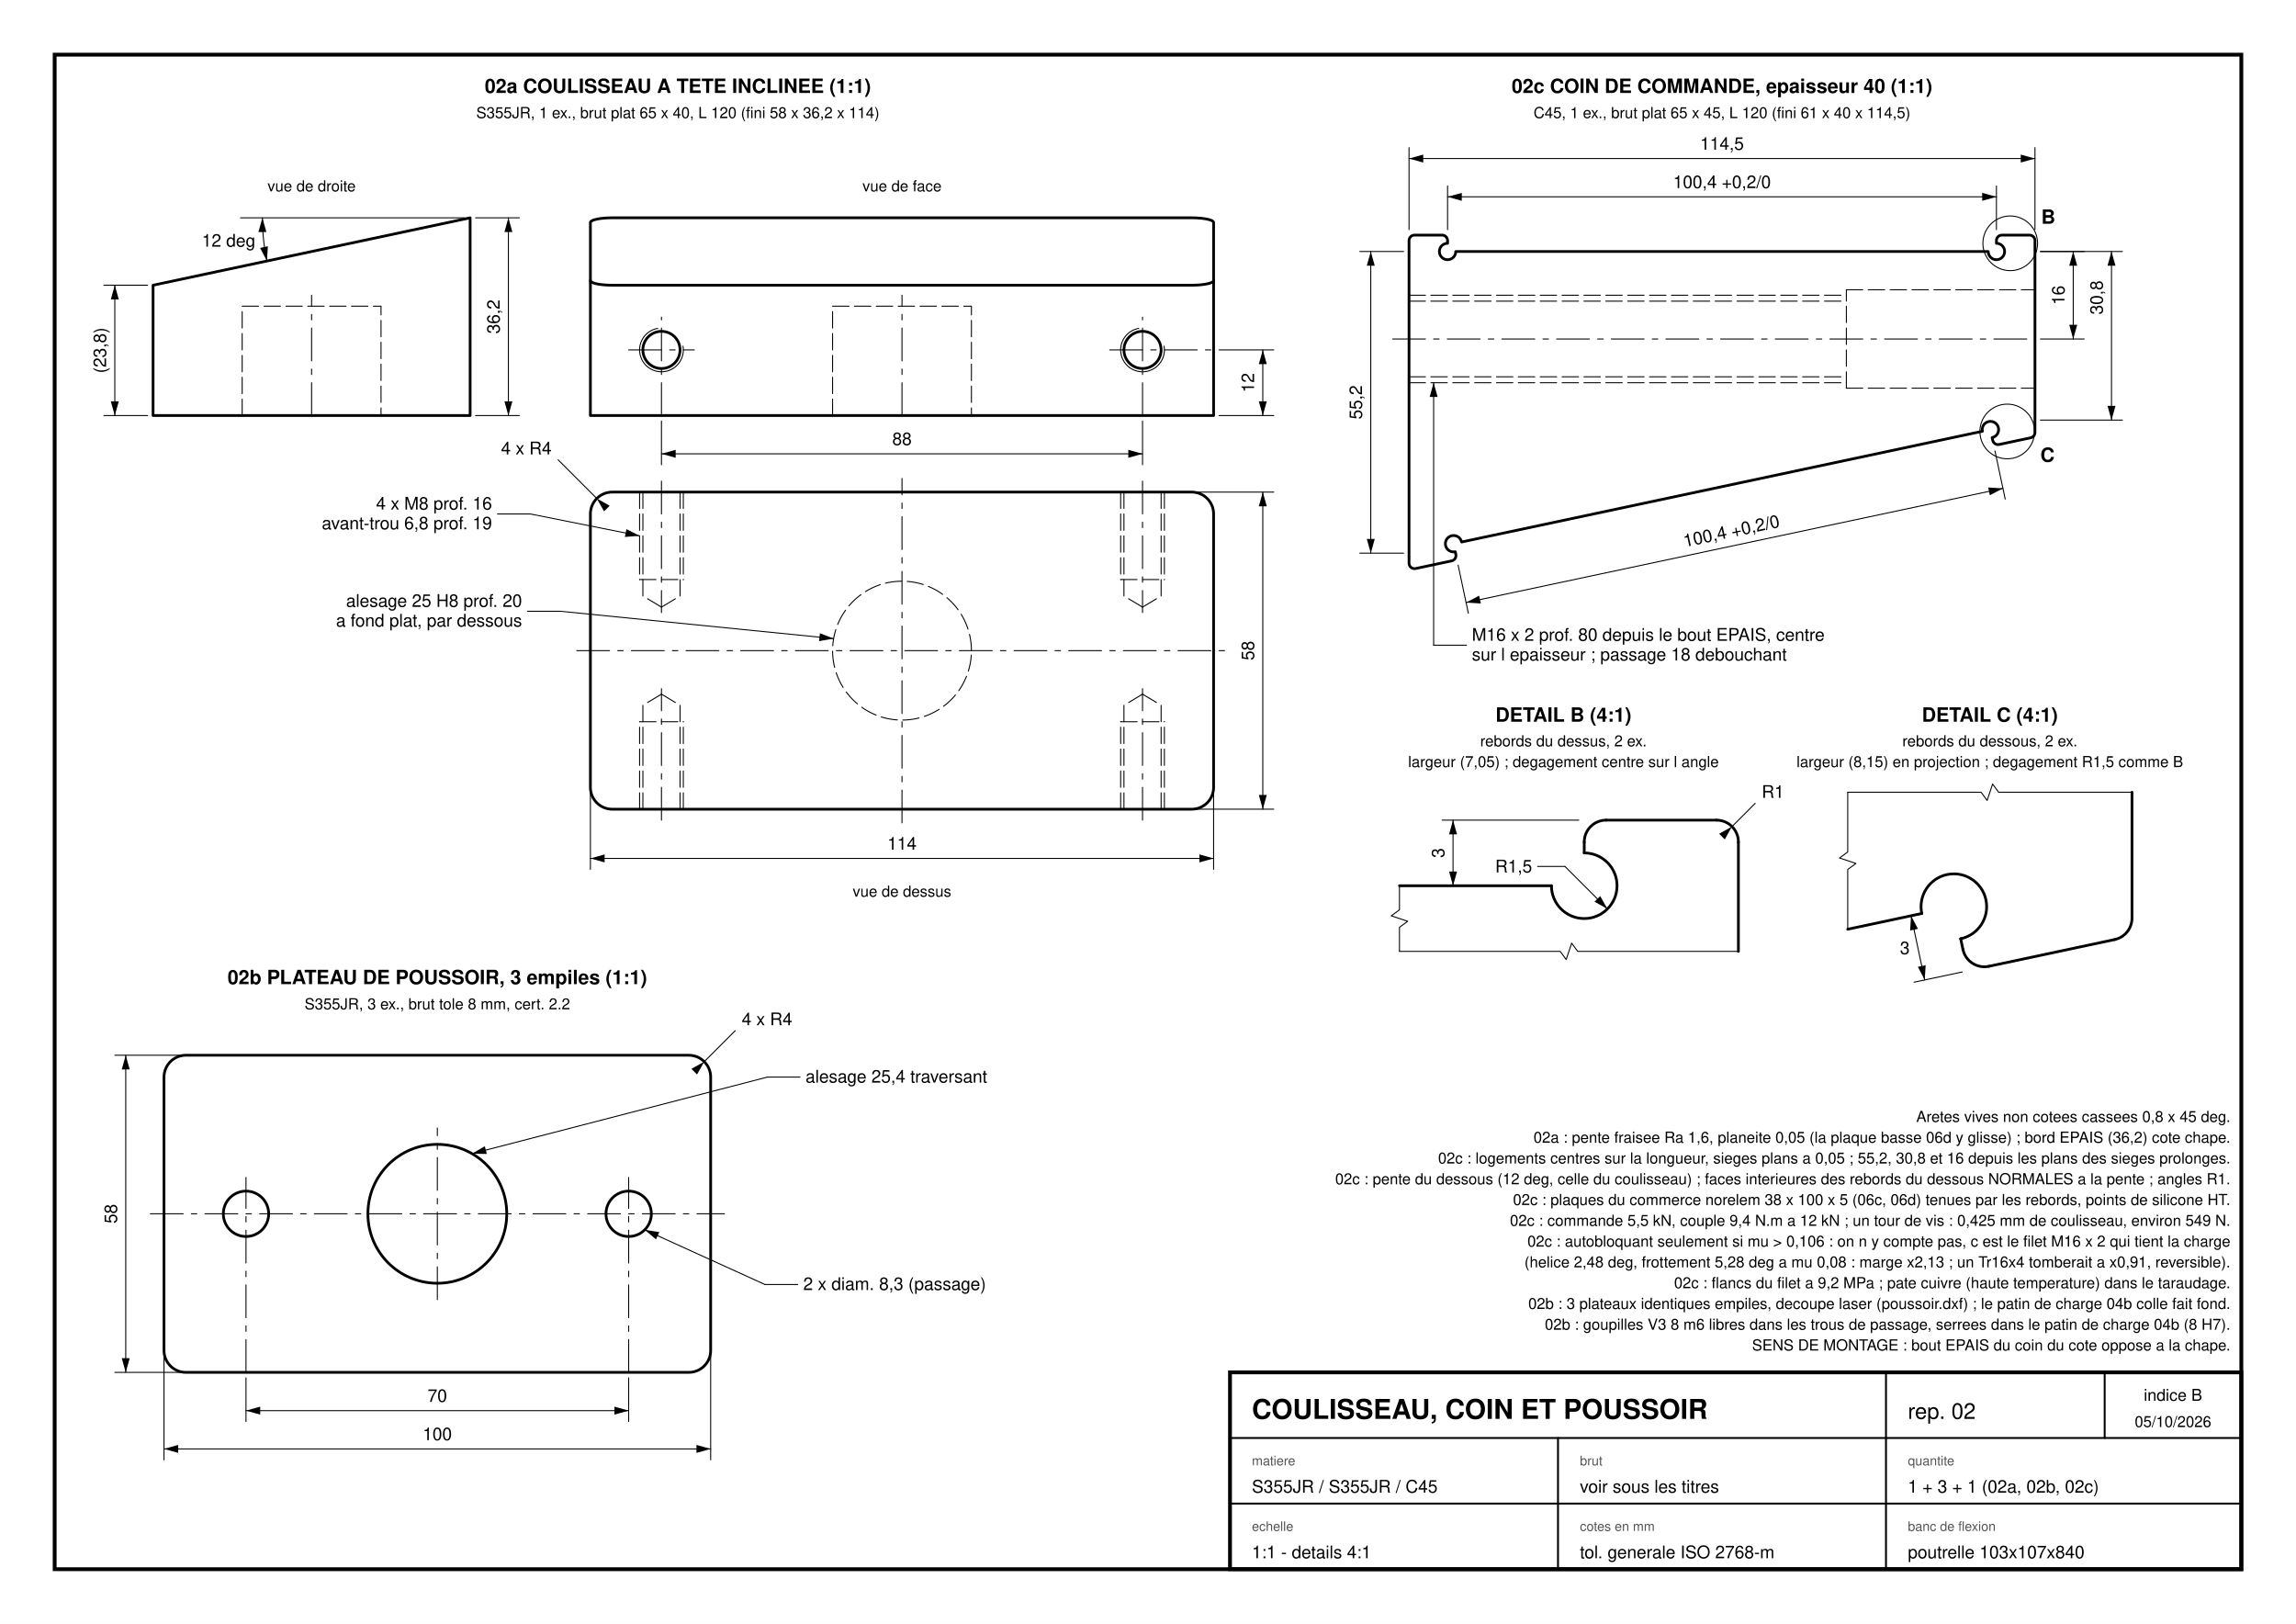
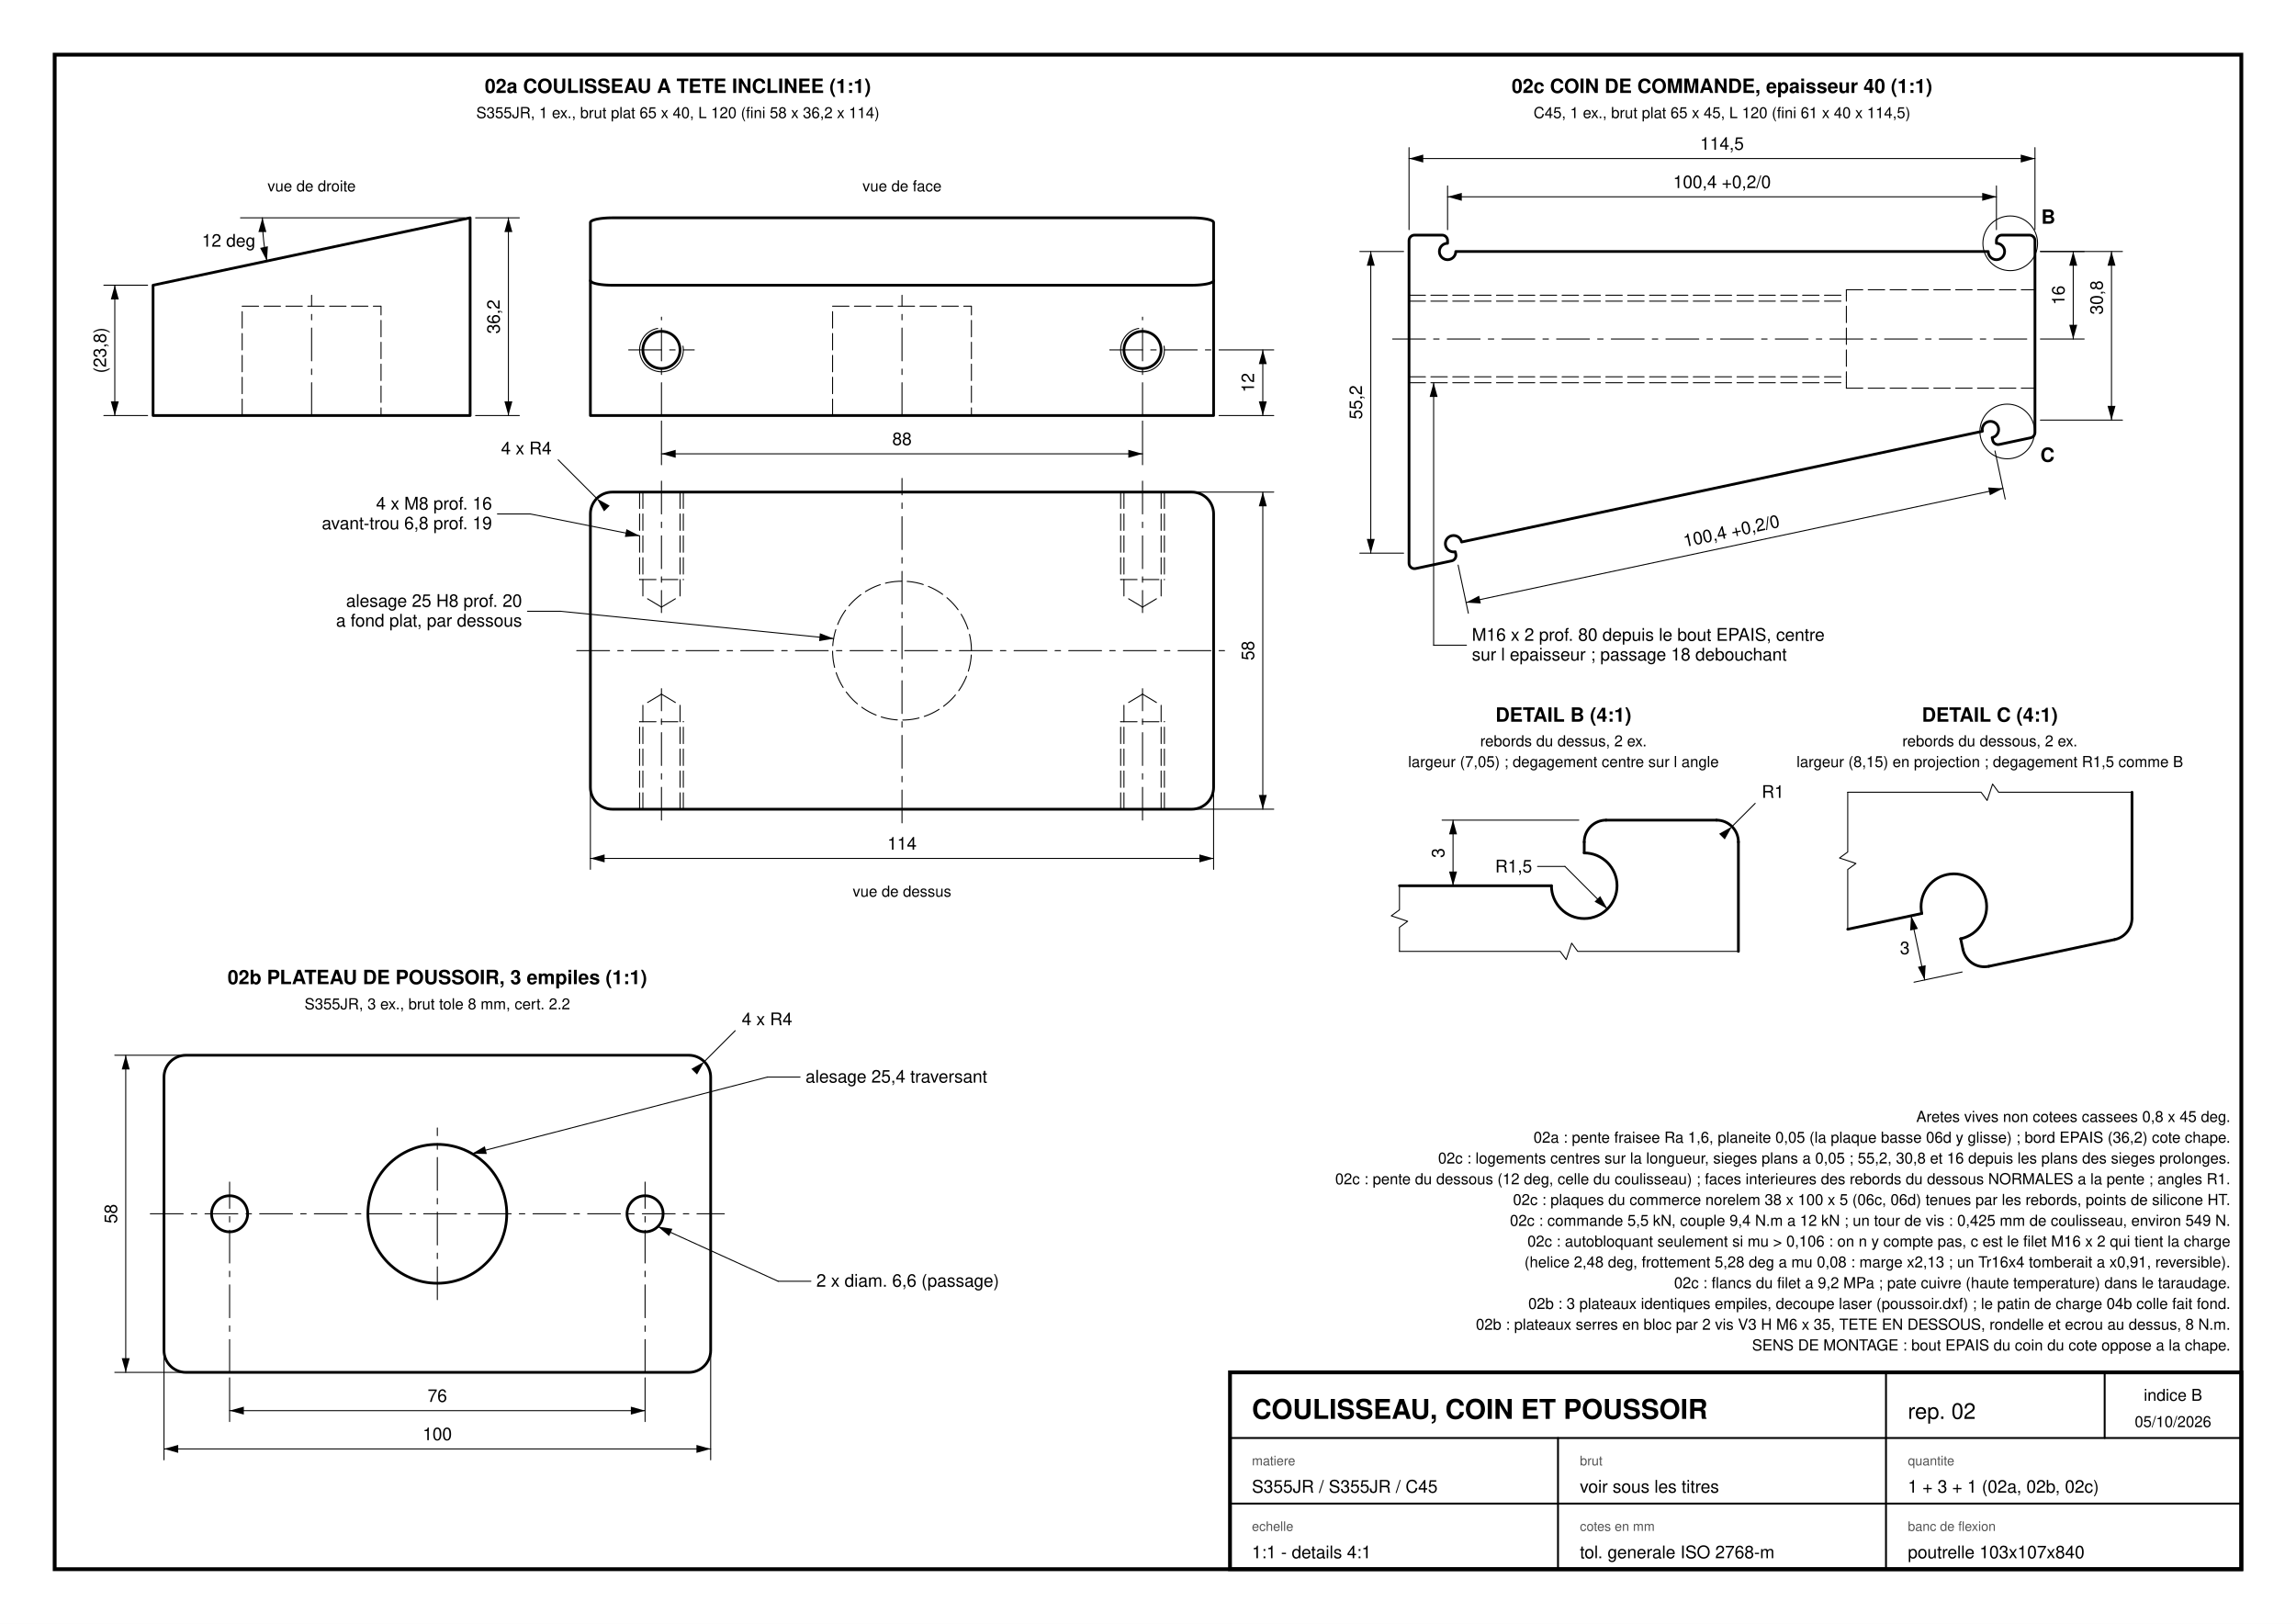
<svg xmlns="http://www.w3.org/2000/svg" width="420mm" height="297mm" viewBox="0 0 420 297">
  <rect width="420" height="297" fill="#fff" />
  <rect x="10.000" y="10.000" width="400.000" height="277.000" fill="none" stroke="#000" stroke-width="0.700" />
  <rect x="225.000" y="251.000" width="185.000" height="36.000" fill="none" stroke="#000" stroke-width="0.700" />
  <line x1="225.000" y1="263.000" x2="410.000" y2="263.000" stroke="#000" stroke-width="0.350" stroke-linecap="round" />
  <line x1="225.000" y1="275.000" x2="410.000" y2="275.000" stroke="#000" stroke-width="0.350" stroke-linecap="round" />
  <line x1="345.000" y1="251.000" x2="345.000" y2="263.000" stroke="#000" stroke-width="0.350" stroke-linecap="round" />
  <line x1="285.000" y1="263.000" x2="285.000" y2="287.000" stroke="#000" stroke-width="0.350" stroke-linecap="round" />
  <line x1="345.000" y1="263.000" x2="345.000" y2="287.000" stroke="#000" stroke-width="0.350" stroke-linecap="round" />
  <text x="229.000" y="259.500" font-family="Helvetica,Arial,sans-serif" font-size="5.00" fill="#000" text-anchor="start" font-weight="bold">COULISSEAU, COIN ET POUSSOIR</text>
  <line x1="385.000" y1="251.000" x2="385.000" y2="263.000" stroke="#000" stroke-width="0.350" stroke-linecap="round" />
  <text x="397.500" y="256.200" font-family="Helvetica,Arial,sans-serif" font-size="3.00" fill="#000" text-anchor="middle" font-weight="normal">indice B</text>
  <text x="397.500" y="261.000" font-family="Helvetica,Arial,sans-serif" font-size="2.80" fill="#000" text-anchor="middle" font-weight="normal">05/10/2026</text>
  <text x="349.000" y="259.500" font-family="Helvetica,Arial,sans-serif" font-size="4.00" fill="#000" text-anchor="start" font-weight="normal">rep. 02</text>
  <text x="229.000" y="268.000" font-family="Helvetica,Arial,sans-serif" font-size="2.40" fill="#555" text-anchor="start" font-weight="normal">matiere</text>
  <text x="229.000" y="273.000" font-family="Helvetica,Arial,sans-serif" font-size="3.20" fill="#000" text-anchor="start" font-weight="normal">S355JR / S355JR / C45</text>
  <text x="289.000" y="268.000" font-family="Helvetica,Arial,sans-serif" font-size="2.40" fill="#555" text-anchor="start" font-weight="normal">brut</text>
  <text x="289.000" y="273.000" font-family="Helvetica,Arial,sans-serif" font-size="3.20" fill="#000" text-anchor="start" font-weight="normal">voir sous les titres</text>
  <text x="349.000" y="268.000" font-family="Helvetica,Arial,sans-serif" font-size="2.40" fill="#555" text-anchor="start" font-weight="normal">quantite</text>
  <text x="349.000" y="273.000" font-family="Helvetica,Arial,sans-serif" font-size="3.20" fill="#000" text-anchor="start" font-weight="normal">1 + 3 + 1 (02a, 02b, 02c)</text>
  <text x="229.000" y="280.000" font-family="Helvetica,Arial,sans-serif" font-size="2.40" fill="#555" text-anchor="start" font-weight="normal">echelle</text>
  <text x="229.000" y="285.000" font-family="Helvetica,Arial,sans-serif" font-size="3.20" fill="#000" text-anchor="start" font-weight="normal">1:1  -  details 4:1</text>
  <text x="289.000" y="280.000" font-family="Helvetica,Arial,sans-serif" font-size="2.40" fill="#555" text-anchor="start" font-weight="normal">cotes en mm</text>
  <text x="289.000" y="285.000" font-family="Helvetica,Arial,sans-serif" font-size="3.20" fill="#000" text-anchor="start" font-weight="normal">tol. generale ISO 2768-m</text>
  <text x="349.000" y="280.000" font-family="Helvetica,Arial,sans-serif" font-size="2.40" fill="#555" text-anchor="start" font-weight="normal">banc de flexion</text>
  <text x="349.000" y="285.000" font-family="Helvetica,Arial,sans-serif" font-size="3.20" fill="#000" text-anchor="start" font-weight="normal">poutrelle 103x107x840</text>
  <text x="408.000" y="247.000" font-family="Helvetica,Arial,sans-serif" font-size="2.80" fill="#000" text-anchor="end" font-weight="normal">SENS DE MONTAGE : bout EPAIS du coin du cote oppose a la chape.</text>
-   <text x="408.000" y="243.200" font-family="Helvetica,Arial,sans-serif" font-size="2.80" fill="#000" text-anchor="end" font-weight="normal">02b : goupilles V3 8 m6 libres dans les trous de passage, serrees dans le patin de charge 04b (8 H7).</text>
+   <text x="408.000" y="243.200" font-family="Helvetica,Arial,sans-serif" font-size="2.80" fill="#000" text-anchor="end" font-weight="normal">02b : plateaux serres en bloc par 2 vis V3 H M6 x 35, TETE EN DESSOUS, rondelle et ecrou au dessus, 8 N.m.</text>
  <text x="408.000" y="239.400" font-family="Helvetica,Arial,sans-serif" font-size="2.80" fill="#000" text-anchor="end" font-weight="normal">02b : 3 plateaux identiques empiles, decoupe laser (poussoir.dxf) ; le patin de charge 04b colle fait fond.</text>
  <text x="408.000" y="235.600" font-family="Helvetica,Arial,sans-serif" font-size="2.80" fill="#000" text-anchor="end" font-weight="normal">02c : flancs du filet a 9,2 MPa ; pate cuivre (haute temperature) dans le taraudage.</text>
  <text x="408.000" y="231.800" font-family="Helvetica,Arial,sans-serif" font-size="2.80" fill="#000" text-anchor="end" font-weight="normal">(helice 2,48 deg, frottement 5,28 deg a mu 0,08 : marge x2,13 ; un Tr16x4 tomberait a x0,91, reversible).</text>
  <text x="408.000" y="228.000" font-family="Helvetica,Arial,sans-serif" font-size="2.80" fill="#000" text-anchor="end" font-weight="normal">02c : autobloquant seulement si mu &gt; 0,106 : on n y compte pas, c est le filet M16 x 2 qui tient la charge</text>
  <text x="408.000" y="224.200" font-family="Helvetica,Arial,sans-serif" font-size="2.80" fill="#000" text-anchor="end" font-weight="normal">02c : commande 5,5 kN, couple 9,4 N.m a 12 kN ; un tour de vis : 0,425 mm de coulisseau, environ 549 N.</text>
  <text x="408.000" y="220.400" font-family="Helvetica,Arial,sans-serif" font-size="2.80" fill="#000" text-anchor="end" font-weight="normal">02c : plaques du commerce norelem 38 x 100 x 5 (06c, 06d) tenues par les rebords, points de silicone HT.</text>
  <text x="408.000" y="216.600" font-family="Helvetica,Arial,sans-serif" font-size="2.80" fill="#000" text-anchor="end" font-weight="normal">02c : pente du dessous (12 deg, celle du coulisseau) ; faces interieures des rebords du dessous NORMALES a la pente ; angles R1.</text>
  <text x="408.000" y="212.800" font-family="Helvetica,Arial,sans-serif" font-size="2.80" fill="#000" text-anchor="end" font-weight="normal">02c : logements centres sur la longueur, sieges plans a 0,05 ; 55,2, 30,8 et 16 depuis les plans des sieges prolonges.</text>
  <text x="408.000" y="209.000" font-family="Helvetica,Arial,sans-serif" font-size="2.80" fill="#000" text-anchor="end" font-weight="normal">02a : pente fraisee Ra 1,6, planeite 0,05 (la plaque basse 06d y glisse) ; bord EPAIS (36,2) cote chape.</text>
  <text x="408.000" y="205.200" font-family="Helvetica,Arial,sans-serif" font-size="2.80" fill="#000" text-anchor="end" font-weight="normal">Aretes vives non cotees cassees 0,8 x 45 deg.</text>
  <text x="124.000" y="17.000" font-family="Helvetica,Arial,sans-serif" font-size="3.60" fill="#000" text-anchor="middle" font-weight="bold">02a  COULISSEAU A TETE INCLINEE  (1:1)</text>
  <text x="124.000" y="21.600" font-family="Helvetica,Arial,sans-serif" font-size="2.80" fill="#000" text-anchor="middle" font-weight="normal">S355JR, 1 ex., brut plat 65 x 40, L 120 (fini 58 x 36,2 x 114)</text>
  <text x="165.000" y="35.000" font-family="Helvetica,Arial,sans-serif" font-size="2.80" fill="#000" text-anchor="middle" font-weight="normal">vue de face</text>
  <path d="M 108.000 76.000 L 222.000 76.000 L 222.000 40.686 L 221.966 40.575 L 221.864 40.466 L 221.696 40.361 L 221.464 40.261 L 221.173 40.169 L 220.828 40.085 L 220.435 40.012 L 220.000 39.950 L 219.531 39.901 L 219.035 39.865 L 218.522 39.843 L 218.000 39.836 L 112.000 39.836 L 111.478 39.843 L 110.965 39.865 L 110.469 39.901 L 110.000 39.950 L 109.565 40.012 L 109.172 40.085 L 108.827 40.169 L 108.536 40.261 L 108.304 40.361 L 108.136 40.466 L 108.034 40.575 L 108.000 40.686 Z" fill="none" stroke="#000" stroke-width="0.500" stroke-linecap="round" stroke-linejoin="round" />
  <path d="M 108.000 51.314 L 108.034 51.425 L 108.136 51.534 L 108.304 51.639 L 108.536 51.739 L 108.827 51.831 L 109.172 51.915 L 109.565 51.988 L 110.000 52.050 L 110.469 52.099 L 110.965 52.135 L 111.478 52.157 L 112.000 52.164 L 218.000 52.164 L 218.522 52.157 L 219.035 52.135 L 219.531 52.099 L 220.000 52.050 L 220.435 51.988 L 220.828 51.915 L 221.173 51.831 L 221.464 51.739 L 221.696 51.639 L 221.864 51.534 L 221.966 51.425 L 222.000 51.314" fill="none" stroke="#000" stroke-width="0.500" stroke-linecap="round" stroke-linejoin="round" />
  <path d="M 152.300 76.000 L 152.300 56.000 L 177.700 56.000 L 177.700 76.000" fill="none" stroke="#000" stroke-width="0.180" stroke-linecap="round" stroke-linejoin="round" stroke-dasharray="3 1" />
  <line x1="165.000" y1="76.000" x2="165.000" y2="54.000" stroke="#000" stroke-width="0.180" stroke-linecap="round" stroke-dasharray="6 1.5 1 1.5" />
  <circle cx="121.000" cy="64.000" r="3.400" fill="none" stroke="#000" stroke-width="0.500" />
  <path d="M 120.305 60.061 A 4.000 4.000 0 1 0 124.939 63.305" fill="none" stroke="#000" stroke-width="0.180" stroke-linecap="round" stroke-linejoin="round" />
  <line x1="121.000" y1="76.000" x2="121.000" y2="58.000" stroke="#000" stroke-width="0.180" stroke-linecap="round" stroke-dasharray="6 1.5 1 1.5" />
  <line x1="115.000" y1="64.000" x2="127.000" y2="64.000" stroke="#000" stroke-width="0.180" stroke-linecap="round" stroke-dasharray="6 1.5 1 1.5" />
  <circle cx="209.000" cy="64.000" r="3.400" fill="none" stroke="#000" stroke-width="0.500" />
  <path d="M 208.305 60.061 A 4.000 4.000 0 1 0 212.939 63.305" fill="none" stroke="#000" stroke-width="0.180" stroke-linecap="round" stroke-linejoin="round" />
  <line x1="209.000" y1="76.000" x2="209.000" y2="58.000" stroke="#000" stroke-width="0.180" stroke-linecap="round" stroke-dasharray="6 1.5 1 1.5" />
  <line x1="203.000" y1="64.000" x2="222.000" y2="64.000" stroke="#000" stroke-width="0.180" stroke-linecap="round" stroke-dasharray="6 1.5 1 1.5" />
  <line x1="223.000" y1="76.000" x2="233.000" y2="76.000" stroke="#000" stroke-width="0.180" stroke-linecap="round" />
  <line x1="223.000" y1="64.000" x2="233.000" y2="64.000" stroke="#000" stroke-width="0.180" stroke-linecap="round" />
  <line x1="231.000" y1="76.000" x2="231.000" y2="64.000" stroke="#000" stroke-width="0.180" stroke-linecap="round" />
  <path d="M 231.000 76.000 L 231.728 73.400 L 230.272 73.400 Z" fill="#000" />
  <path d="M 231.000 64.000 L 230.272 66.600 L 231.728 66.600 Z" fill="#000" />
  <text x="229.400" y="70.000" font-family="Helvetica,Arial,sans-serif" font-size="3.20" fill="#000" text-anchor="middle" font-weight="normal" transform="rotate(-90.00 229.400 70.000)">12</text>
  <line x1="121.000" y1="77.000" x2="121.000" y2="85.000" stroke="#000" stroke-width="0.180" stroke-linecap="round" />
  <line x1="209.000" y1="77.000" x2="209.000" y2="85.000" stroke="#000" stroke-width="0.180" stroke-linecap="round" />
  <line x1="121.000" y1="83.000" x2="209.000" y2="83.000" stroke="#000" stroke-width="0.180" stroke-linecap="round" />
  <path d="M 121.000 83.000 L 123.600 83.728 L 123.600 82.272 Z" fill="#000" />
  <path d="M 209.000 83.000 L 206.400 82.272 L 206.400 83.728 Z" fill="#000" />
  <text x="165.000" y="81.400" font-family="Helvetica,Arial,sans-serif" font-size="3.20" fill="#000" text-anchor="middle" font-weight="normal">88</text>
  <text x="57.000" y="35.000" font-family="Helvetica,Arial,sans-serif" font-size="2.80" fill="#000" text-anchor="middle" font-weight="normal">vue de droite</text>
  <path d="M 28.000 76.000 L 86.000 76.000 L 86.000 39.836 L 28.000 52.164 Z" fill="none" stroke="#000" stroke-width="0.500" stroke-linecap="round" stroke-linejoin="round" />
  <path d="M 44.300 76.000 L 44.300 56.000 L 69.700 56.000 L 69.700 76.000" fill="none" stroke="#000" stroke-width="0.180" stroke-linecap="round" stroke-linejoin="round" stroke-dasharray="3 1" />
  <line x1="57.000" y1="76.000" x2="57.000" y2="54.000" stroke="#000" stroke-width="0.180" stroke-linecap="round" stroke-dasharray="6 1.5 1 1.5" />
  <line x1="87.000" y1="76.000" x2="95.000" y2="76.000" stroke="#000" stroke-width="0.180" stroke-linecap="round" />
  <line x1="87.000" y1="39.836" x2="95.000" y2="39.836" stroke="#000" stroke-width="0.180" stroke-linecap="round" />
  <line x1="93.000" y1="76.000" x2="93.000" y2="39.836" stroke="#000" stroke-width="0.180" stroke-linecap="round" />
  <path d="M 93.000 76.000 L 93.728 73.400 L 92.272 73.400 Z" fill="#000" />
  <path d="M 93.000 39.836 L 92.272 42.436 L 93.728 42.436 Z" fill="#000" />
  <text x="91.400" y="57.918" font-family="Helvetica,Arial,sans-serif" font-size="3.20" fill="#000" text-anchor="middle" font-weight="normal" transform="rotate(-90.00 91.400 57.918)">36,2</text>
  <line x1="27.000" y1="76.000" x2="19.000" y2="76.000" stroke="#000" stroke-width="0.180" stroke-linecap="round" />
  <line x1="27.000" y1="52.164" x2="19.000" y2="52.164" stroke="#000" stroke-width="0.180" stroke-linecap="round" />
  <line x1="21.000" y1="76.000" x2="21.000" y2="52.164" stroke="#000" stroke-width="0.180" stroke-linecap="round" />
  <path d="M 21.000 76.000 L 21.728 73.400 L 20.272 73.400 Z" fill="#000" />
  <path d="M 21.000 52.164 L 20.272 54.764 L 21.728 54.764 Z" fill="#000" />
  <text x="19.400" y="64.082" font-family="Helvetica,Arial,sans-serif" font-size="3.20" fill="#000" text-anchor="middle" font-weight="normal" transform="rotate(-90.00 19.400 64.082)">(23,8)</text>
  <path d="M 85.000 39.836 L 44.000 39.836" fill="none" stroke="#000" stroke-width="0.180" stroke-linecap="round" stroke-linejoin="round" />
  <path d="M 48.000 39.836 A 38.000 38.000 0 0 0 48.830 47.737" fill="none" stroke="#000" stroke-width="0.180" stroke-linecap="round" stroke-linejoin="round" />
  <path d="M 48.000 39.836 L 47.272 42.436 L 48.728 42.436 Z" fill="#000" />
  <path d="M 48.830 47.737 L 49.002 45.042 L 47.578 45.345 Z" fill="#000" />
  <text x="46.716" y="45.117" font-family="Helvetica,Arial,sans-serif" font-size="3.20" fill="#000" text-anchor="end" font-weight="normal">12 deg</text>
  <text x="165.000" y="164.000" font-family="Helvetica,Arial,sans-serif" font-size="2.80" fill="#000" text-anchor="middle" font-weight="normal">vue de dessus</text>
  <path d="M 108.000 94.000 L 108.000 144.000 A 4.000 4.000 0 0 0 112.000 148.000 L 218.000 148.000 A 4.000 4.000 0 0 0 222.000 144.000 L 222.000 94.000 A 4.000 4.000 0 0 0 218.000 90.000 L 112.000 90.000 A 4.000 4.000 0 0 0 108.000 94.000 Z" fill="none" stroke="#000" stroke-width="0.500" stroke-linecap="round" stroke-linejoin="round" />
  <path d="M 177.700 119.000 A 12.700 12.700 0 0 0 152.300 119.000 A 12.700 12.700 0 0 0 177.700 119.000 Z" fill="none" stroke="#000" stroke-width="0.180" stroke-linecap="round" stroke-linejoin="round" stroke-dasharray="3 1" />
  <line x1="105.500" y1="119.000" x2="224.500" y2="119.000" stroke="#000" stroke-width="0.180" stroke-linecap="round" stroke-dasharray="6 1.5 1 1.5" />
  <line x1="165.000" y1="150.500" x2="165.000" y2="87.500" stroke="#000" stroke-width="0.180" stroke-linecap="round" stroke-dasharray="6 1.5 1 1.5" />
  <path d="M 117.000 148.000 L 117.000 132.000" fill="none" stroke="#000" stroke-width="0.180" stroke-linecap="round" stroke-linejoin="round" stroke-dasharray="3 1" />
  <path d="M 117.600 148.000 L 117.600 129.000 L 121.000 126.957" fill="none" stroke="#000" stroke-width="0.180" stroke-linecap="round" stroke-linejoin="round" stroke-dasharray="3 1" />
  <path d="M 125.000 148.000 L 125.000 132.000" fill="none" stroke="#000" stroke-width="0.180" stroke-linecap="round" stroke-linejoin="round" stroke-dasharray="3 1" />
  <path d="M 124.400 148.000 L 124.400 129.000 L 121.000 126.957" fill="none" stroke="#000" stroke-width="0.180" stroke-linecap="round" stroke-linejoin="round" stroke-dasharray="3 1" />
  <path d="M 117.000 132.000 L 125.000 132.000" fill="none" stroke="#000" stroke-width="0.180" stroke-linecap="round" stroke-linejoin="round" stroke-dasharray="3 1" />
  <line x1="121.000" y1="150.000" x2="121.000" y2="125.957" stroke="#000" stroke-width="0.180" stroke-linecap="round" stroke-dasharray="6 1.5 1 1.5" />
  <path d="M 117.000 90.000 L 117.000 106.000" fill="none" stroke="#000" stroke-width="0.180" stroke-linecap="round" stroke-linejoin="round" stroke-dasharray="3 1" />
  <path d="M 117.600 90.000 L 117.600 109.000 L 121.000 111.043" fill="none" stroke="#000" stroke-width="0.180" stroke-linecap="round" stroke-linejoin="round" stroke-dasharray="3 1" />
  <path d="M 125.000 90.000 L 125.000 106.000" fill="none" stroke="#000" stroke-width="0.180" stroke-linecap="round" stroke-linejoin="round" stroke-dasharray="3 1" />
  <path d="M 124.400 90.000 L 124.400 109.000 L 121.000 111.043" fill="none" stroke="#000" stroke-width="0.180" stroke-linecap="round" stroke-linejoin="round" stroke-dasharray="3 1" />
  <path d="M 117.000 106.000 L 125.000 106.000" fill="none" stroke="#000" stroke-width="0.180" stroke-linecap="round" stroke-linejoin="round" stroke-dasharray="3 1" />
  <line x1="121.000" y1="88.000" x2="121.000" y2="112.043" stroke="#000" stroke-width="0.180" stroke-linecap="round" stroke-dasharray="6 1.5 1 1.5" />
  <path d="M 205.000 148.000 L 205.000 132.000" fill="none" stroke="#000" stroke-width="0.180" stroke-linecap="round" stroke-linejoin="round" stroke-dasharray="3 1" />
  <path d="M 205.600 148.000 L 205.600 129.000 L 209.000 126.957" fill="none" stroke="#000" stroke-width="0.180" stroke-linecap="round" stroke-linejoin="round" stroke-dasharray="3 1" />
  <path d="M 213.000 148.000 L 213.000 132.000" fill="none" stroke="#000" stroke-width="0.180" stroke-linecap="round" stroke-linejoin="round" stroke-dasharray="3 1" />
  <path d="M 212.400 148.000 L 212.400 129.000 L 209.000 126.957" fill="none" stroke="#000" stroke-width="0.180" stroke-linecap="round" stroke-linejoin="round" stroke-dasharray="3 1" />
  <path d="M 205.000 132.000 L 213.000 132.000" fill="none" stroke="#000" stroke-width="0.180" stroke-linecap="round" stroke-linejoin="round" stroke-dasharray="3 1" />
  <line x1="209.000" y1="150.000" x2="209.000" y2="125.957" stroke="#000" stroke-width="0.180" stroke-linecap="round" stroke-dasharray="6 1.5 1 1.5" />
  <path d="M 205.000 90.000 L 205.000 106.000" fill="none" stroke="#000" stroke-width="0.180" stroke-linecap="round" stroke-linejoin="round" stroke-dasharray="3 1" />
  <path d="M 205.600 90.000 L 205.600 109.000 L 209.000 111.043" fill="none" stroke="#000" stroke-width="0.180" stroke-linecap="round" stroke-linejoin="round" stroke-dasharray="3 1" />
  <path d="M 213.000 90.000 L 213.000 106.000" fill="none" stroke="#000" stroke-width="0.180" stroke-linecap="round" stroke-linejoin="round" stroke-dasharray="3 1" />
  <path d="M 212.400 90.000 L 212.400 109.000 L 209.000 111.043" fill="none" stroke="#000" stroke-width="0.180" stroke-linecap="round" stroke-linejoin="round" stroke-dasharray="3 1" />
  <path d="M 205.000 106.000 L 213.000 106.000" fill="none" stroke="#000" stroke-width="0.180" stroke-linecap="round" stroke-linejoin="round" stroke-dasharray="3 1" />
  <line x1="209.000" y1="88.000" x2="209.000" y2="112.043" stroke="#000" stroke-width="0.180" stroke-linecap="round" stroke-dasharray="6 1.5 1 1.5" />
  <line x1="108.000" y1="145.000" x2="108.000" y2="159.000" stroke="#000" stroke-width="0.180" stroke-linecap="round" />
  <line x1="222.000" y1="145.000" x2="222.000" y2="159.000" stroke="#000" stroke-width="0.180" stroke-linecap="round" />
  <line x1="108.000" y1="157.000" x2="222.000" y2="157.000" stroke="#000" stroke-width="0.180" stroke-linecap="round" />
  <path d="M 108.000 157.000 L 110.600 157.728 L 110.600 156.272 Z" fill="#000" />
  <path d="M 222.000 157.000 L 219.400 156.272 L 219.400 157.728 Z" fill="#000" />
  <text x="165.000" y="155.400" font-family="Helvetica,Arial,sans-serif" font-size="3.20" fill="#000" text-anchor="middle" font-weight="normal">114</text>
  <line x1="219.000" y1="148.000" x2="233.000" y2="148.000" stroke="#000" stroke-width="0.180" stroke-linecap="round" />
  <line x1="219.000" y1="90.000" x2="233.000" y2="90.000" stroke="#000" stroke-width="0.180" stroke-linecap="round" />
  <line x1="231.000" y1="148.000" x2="231.000" y2="90.000" stroke="#000" stroke-width="0.180" stroke-linecap="round" />
  <path d="M 231.000 148.000 L 231.728 145.400 L 230.272 145.400 Z" fill="#000" />
  <path d="M 231.000 90.000 L 230.272 92.600 L 231.728 92.600 Z" fill="#000" />
  <text x="229.400" y="119.000" font-family="Helvetica,Arial,sans-serif" font-size="3.20" fill="#000" text-anchor="middle" font-weight="normal" transform="rotate(-90.00 229.400 119.000)">58</text>
  <line x1="109.172" y1="91.172" x2="102.101" y2="84.101" stroke="#000" stroke-width="0.180" stroke-linecap="round" />
  <path d="M 109.172 91.172 L 110.495 93.525 L 111.525 92.495 Z" fill="#000" />
  <text x="100.901" y="83.101" font-family="Helvetica,Arial,sans-serif" font-size="3.20" fill="#000" text-anchor="end" font-weight="normal">4 x R4</text>
  <line x1="117.000" y1="98.000" x2="97.000" y2="94.000" stroke="#000" stroke-width="0.180" stroke-linecap="round" />
  <path d="M 117.000 98.000 L 114.593 96.776 L 114.308 98.204 Z" fill="#000" />
  <line x1="97.000" y1="94.000" x2="91.000" y2="94.000" stroke="#000" stroke-width="0.180" stroke-linecap="round" />
  <text x="90.000" y="93.200" font-family="Helvetica,Arial,sans-serif" font-size="3.20" fill="#000" text-anchor="end" font-weight="normal">4 x M8 prof. 16</text>
  <text x="90.000" y="96.800" font-family="Helvetica,Arial,sans-serif" font-size="3.20" fill="#000" text-anchor="end" font-weight="normal">avant-trou 6,8 prof. 19</text>
  <line x1="152.493" y1="116.795" x2="102.493" y2="111.795" stroke="#000" stroke-width="0.180" stroke-linecap="round" />
  <path d="M 152.493 116.795 L 149.978 115.812 L 149.833 117.260 Z" fill="#000" />
  <line x1="102.493" y1="111.795" x2="96.493" y2="111.795" stroke="#000" stroke-width="0.180" stroke-linecap="round" />
  <text x="95.493" y="110.995" font-family="Helvetica,Arial,sans-serif" font-size="3.20" fill="#000" text-anchor="end" font-weight="normal">alesage 25 H8 prof. 20</text>
  <text x="95.493" y="114.595" font-family="Helvetica,Arial,sans-serif" font-size="3.20" fill="#000" text-anchor="end" font-weight="normal">a fond plat, par dessous</text>
  <text x="315.000" y="17.000" font-family="Helvetica,Arial,sans-serif" font-size="3.60" fill="#000" text-anchor="middle" font-weight="bold">02c  COIN DE COMMANDE, epaisseur 40  (1:1)</text>
  <text x="315.000" y="21.600" font-family="Helvetica,Arial,sans-serif" font-size="2.80" fill="#000" text-anchor="middle" font-weight="normal">C45, 1 ex., brut plat 65 x 45, L 120 (fini 61 x 40 x 114,5)</text>
  <path d="M 257.750 103.006 L 257.750 44.000 A 1.000 1.000 0 0 1 258.750 43.000 L 263.800 43.000 A 1.000 1.000 0 0 1 264.800 44.000 L 264.800 44.500 A 1.500 1.500 0 1 0 266.300 46.000 L 363.700 46.000 A 1.500 1.500 0 1 0 365.200 44.500 L 365.200 44.000 A 1.000 1.000 0 0 1 366.200 43.000 L 371.250 43.000 A 1.000 1.000 0 0 1 372.250 44.000 L 372.250 79.093 A 1.000 1.000 0 0 1 371.458 80.071 L 365.705 81.294 A 1.000 1.000 0 0 1 364.519 80.524 L 364.415 80.035 A 1.500 1.500 0 1 0 362.636 78.879 L 267.364 99.130 A 1.500 1.500 0 1 0 266.209 100.909 L 266.313 101.398 A 1.000 1.000 0 0 1 265.543 102.584 L 258.958 103.984 A 1.000 1.000 0 0 1 257.750 103.006 Z" fill="none" stroke="#000" stroke-width="0.500" stroke-linecap="round" stroke-linejoin="round" />
  <path d="M 257.750 70.000 L 337.750 70.000" fill="none" stroke="#000" stroke-width="0.180" stroke-linecap="round" stroke-linejoin="round" stroke-dasharray="3 1" />
  <path d="M 257.750 68.917 L 337.750 68.917" fill="none" stroke="#000" stroke-width="0.180" stroke-linecap="round" stroke-linejoin="round" stroke-dasharray="3 1" />
  <path d="M 337.750 71.000 L 372.250 71.000" fill="none" stroke="#000" stroke-width="0.180" stroke-linecap="round" stroke-linejoin="round" stroke-dasharray="3 1" />
  <path d="M 257.750 54.000 L 337.750 54.000" fill="none" stroke="#000" stroke-width="0.180" stroke-linecap="round" stroke-linejoin="round" stroke-dasharray="3 1" />
  <path d="M 257.750 55.083 L 337.750 55.083" fill="none" stroke="#000" stroke-width="0.180" stroke-linecap="round" stroke-linejoin="round" stroke-dasharray="3 1" />
  <path d="M 337.750 53.000 L 372.250 53.000" fill="none" stroke="#000" stroke-width="0.180" stroke-linecap="round" stroke-linejoin="round" stroke-dasharray="3 1" />
  <path d="M 337.750 71.000 L 337.750 53.000" fill="none" stroke="#000" stroke-width="0.180" stroke-linecap="round" stroke-linejoin="round" stroke-dasharray="3 1" />
  <line x1="254.750" y1="62.000" x2="372.250" y2="62.000" stroke="#000" stroke-width="0.180" stroke-linecap="round" stroke-dasharray="6 1.5 1 1.5" />
  <line x1="264.800" y1="42.000" x2="264.800" y2="34.000" stroke="#000" stroke-width="0.180" stroke-linecap="round" />
  <line x1="365.200" y1="42.000" x2="365.200" y2="34.000" stroke="#000" stroke-width="0.180" stroke-linecap="round" />
  <line x1="264.800" y1="36.000" x2="365.200" y2="36.000" stroke="#000" stroke-width="0.180" stroke-linecap="round" />
  <path d="M 264.800 36.000 L 267.400 36.728 L 267.400 35.272 Z" fill="#000" />
  <path d="M 365.200 36.000 L 362.600 35.272 L 362.600 36.728 Z" fill="#000" />
  <text x="315.000" y="34.400" font-family="Helvetica,Arial,sans-serif" font-size="3.20" fill="#000" text-anchor="middle" font-weight="normal">100,4 +0,2/0</text>
  <line x1="257.750" y1="42.000" x2="257.750" y2="27.000" stroke="#000" stroke-width="0.180" stroke-linecap="round" />
  <line x1="372.250" y1="42.000" x2="372.250" y2="27.000" stroke="#000" stroke-width="0.180" stroke-linecap="round" />
  <line x1="257.750" y1="29.000" x2="372.250" y2="29.000" stroke="#000" stroke-width="0.180" stroke-linecap="round" />
  <path d="M 257.750 29.000 L 260.350 29.728 L 260.350 28.272 Z" fill="#000" />
  <path d="M 372.250 29.000 L 369.650 28.272 L 369.650 29.728 Z" fill="#000" />
  <text x="315.000" y="27.400" font-family="Helvetica,Arial,sans-serif" font-size="3.20" fill="#000" text-anchor="middle" font-weight="normal">114,5</text>
  <line x1="256.750" y1="101.174" x2="248.750" y2="101.174" stroke="#000" stroke-width="0.180" stroke-linecap="round" />
  <line x1="256.750" y1="46.000" x2="248.750" y2="46.000" stroke="#000" stroke-width="0.180" stroke-linecap="round" />
  <line x1="250.750" y1="101.174" x2="250.750" y2="46.000" stroke="#000" stroke-width="0.180" stroke-linecap="round" />
  <path d="M 250.750 101.174 L 251.478 98.574 L 250.022 98.574 Z" fill="#000" />
  <path d="M 250.750 46.000 L 250.022 48.600 L 251.478 48.600 Z" fill="#000" />
  <text x="249.150" y="73.587" font-family="Helvetica,Arial,sans-serif" font-size="3.20" fill="#000" text-anchor="middle" font-weight="normal" transform="rotate(-90.00 249.150 73.587)">55,2</text>
  <line x1="373.250" y1="62.000" x2="381.250" y2="62.000" stroke="#000" stroke-width="0.180" stroke-linecap="round" />
  <line x1="373.250" y1="46.000" x2="381.250" y2="46.000" stroke="#000" stroke-width="0.180" stroke-linecap="round" />
  <line x1="379.250" y1="62.000" x2="379.250" y2="46.000" stroke="#000" stroke-width="0.180" stroke-linecap="round" />
  <path d="M 379.250 62.000 L 379.978 59.400 L 378.522 59.400 Z" fill="#000" />
  <path d="M 379.250 46.000 L 378.522 48.600 L 379.978 48.600 Z" fill="#000" />
  <text x="377.650" y="54.000" font-family="Helvetica,Arial,sans-serif" font-size="3.20" fill="#000" text-anchor="middle" font-weight="normal" transform="rotate(-90.00 377.650 54.000)">16</text>
  <line x1="373.250" y1="76.836" x2="388.250" y2="76.836" stroke="#000" stroke-width="0.180" stroke-linecap="round" />
  <line x1="373.250" y1="46.000" x2="388.250" y2="46.000" stroke="#000" stroke-width="0.180" stroke-linecap="round" />
  <line x1="386.250" y1="76.836" x2="386.250" y2="46.000" stroke="#000" stroke-width="0.180" stroke-linecap="round" />
  <path d="M 386.250 76.836 L 386.978 74.236 L 385.522 74.236 Z" fill="#000" />
  <path d="M 386.250 46.000 L 385.522 48.600 L 386.978 48.600 Z" fill="#000" />
  <text x="384.650" y="54.418" font-family="Helvetica,Arial,sans-serif" font-size="3.20" fill="#000" text-anchor="middle" font-weight="normal" transform="rotate(-90.00 384.650 54.418)">30,8</text>
  <line x1="266.729" y1="103.354" x2="268.600" y2="112.158" stroke="#000" stroke-width="0.180" stroke-linecap="round" />
  <line x1="364.935" y1="82.480" x2="366.806" y2="91.283" stroke="#000" stroke-width="0.180" stroke-linecap="round" />
  <line x1="268.184" y1="110.202" x2="366.390" y2="89.327" stroke="#000" stroke-width="0.180" stroke-linecap="round" />
  <path d="M 268.184 110.202 L 270.879 110.373 L 270.576 108.949 Z" fill="#000" />
  <path d="M 366.390 89.327 L 363.695 89.156 L 363.998 90.580 Z" fill="#000" />
  <text x="316.954" y="98.199" font-family="Helvetica,Arial,sans-serif" font-size="3.20" fill="#000" text-anchor="middle" font-weight="normal" transform="rotate(-12.00 316.954 98.199)">100,4 +0,2/0</text>
  <line x1="262.250" y1="70.000" x2="262.250" y2="118.000" stroke="#000" stroke-width="0.180" stroke-linecap="round" />
  <path d="M 262.250 70.000 L 261.522 72.600 L 262.978 72.600 Z" fill="#000" />
  <line x1="262.250" y1="118.000" x2="268.250" y2="118.000" stroke="#000" stroke-width="0.180" stroke-linecap="round" />
  <text x="269.250" y="117.200" font-family="Helvetica,Arial,sans-serif" font-size="3.20" fill="#000" text-anchor="start" font-weight="normal">M16 x 2 prof. 80 depuis le bout EPAIS, centre</text>
  <text x="269.250" y="120.800" font-family="Helvetica,Arial,sans-serif" font-size="3.20" fill="#000" text-anchor="start" font-weight="normal">sur l epaisseur ; passage 18 debouchant</text>
  <circle cx="367.725" cy="44.500" r="5.000" fill="none" stroke="#000" stroke-width="0.180" />
  <text x="374.688" y="40.925" font-family="Helvetica,Arial,sans-serif" font-size="3.60" fill="#000" text-anchor="middle" font-weight="bold">B</text>
  <circle cx="367.177" cy="78.914" r="5.000" fill="none" stroke="#000" stroke-width="0.180" />
  <text x="374.538" y="84.464" font-family="Helvetica,Arial,sans-serif" font-size="3.60" fill="#000" text-anchor="middle" font-weight="bold">C</text>
  <text x="286.000" y="132.000" font-family="Helvetica,Arial,sans-serif" font-size="3.60" fill="#000" text-anchor="middle" font-weight="bold">DETAIL B  (4:1)</text>
  <text x="286.000" y="136.500" font-family="Helvetica,Arial,sans-serif" font-size="2.80" fill="#000" text-anchor="middle" font-weight="normal">rebords du dessus, 2 ex.</text>
  <text x="286.000" y="140.300" font-family="Helvetica,Arial,sans-serif" font-size="2.80" fill="#000" text-anchor="middle" font-weight="normal">largeur (7,05) ; degagement centre sur l angle</text>
  <path d="M 256.000 162.000 L 283.800 162.000" fill="none" stroke="#000" stroke-width="0.500" stroke-linecap="round" stroke-linejoin="round" />
  <path d="M 283.800 162.000 A 6.000 6.000 0 1 0 289.800 156.000" fill="none" stroke="#000" stroke-width="0.500" stroke-linecap="round" stroke-linejoin="round" />
  <path d="M 289.800 156.000 L 289.800 154.000" fill="none" stroke="#000" stroke-width="0.500" stroke-linecap="round" stroke-linejoin="round" />
  <path d="M 289.800 154.000 A 4.000 4.000 0 0 1 293.800 150.000" fill="none" stroke="#000" stroke-width="0.500" stroke-linecap="round" stroke-linejoin="round" />
  <path d="M 293.800 150.000 L 314.000 150.000" fill="none" stroke="#000" stroke-width="0.500" stroke-linecap="round" stroke-linejoin="round" />
  <path d="M 314.000 150.000 A 4.000 4.000 0 0 1 318.000 154.000" fill="none" stroke="#000" stroke-width="0.500" stroke-linecap="round" stroke-linejoin="round" />
  <path d="M 318.000 154.000 L 318.000 174.000" fill="none" stroke="#000" stroke-width="0.500" stroke-linecap="round" stroke-linejoin="round" />
  <path d="M 256.000 162.000 L 256.000 166.400 L 254.500 167.500 L 257.500 168.500 L 256.000 169.600 L 256.000 174.000" fill="none" stroke="#000" stroke-width="0.180" stroke-linecap="round" stroke-linejoin="round" />
  <path d="M 256.000 174.000 L 285.400 174.000 L 286.500 175.500 L 287.500 172.500 L 288.600 174.000 L 318.000 174.000" fill="none" stroke="#000" stroke-width="0.180" stroke-linecap="round" stroke-linejoin="round" />
  <line x1="288.800" y1="150.000" x2="263.800" y2="150.000" stroke="#000" stroke-width="0.180" stroke-linecap="round" />
  <line x1="265.800" y1="162.000" x2="265.800" y2="150.000" stroke="#000" stroke-width="0.180" stroke-linecap="round" />
  <path d="M 265.800 162.000 L 266.528 159.400 L 265.072 159.400 Z" fill="#000" />
  <path d="M 265.800 150.000 L 265.072 152.600 L 266.528 152.600 Z" fill="#000" />
  <text x="264.200" y="156.000" font-family="Helvetica,Arial,sans-serif" font-size="3.20" fill="#000" text-anchor="middle" font-weight="normal" transform="rotate(-90.00 264.200 156.000)">3</text>
  <line x1="294.043" y1="166.243" x2="286.264" y2="158.464" stroke="#000" stroke-width="0.180" stroke-linecap="round" />
  <path d="M 294.043 166.243 L 292.719 163.889 L 291.689 164.919 Z" fill="#000" />
  <line x1="286.264" y1="158.464" x2="281.264" y2="158.464" stroke="#000" stroke-width="0.180" stroke-linecap="round" />
  <text x="280.264" y="159.564" font-family="Helvetica,Arial,sans-serif" font-size="3.20" fill="#000" text-anchor="end" font-weight="normal">R1,5</text>
  <line x1="316.828" y1="151.172" x2="321.071" y2="146.929" stroke="#000" stroke-width="0.180" stroke-linecap="round" />
  <path d="M 316.828 151.172 L 314.475 152.495 L 315.505 153.525 Z" fill="#000" />
  <text x="322.271" y="145.929" font-family="Helvetica,Arial,sans-serif" font-size="3.20" fill="#000" text-anchor="start" font-weight="normal">R1</text>
  <text x="364.000" y="132.000" font-family="Helvetica,Arial,sans-serif" font-size="3.60" fill="#000" text-anchor="middle" font-weight="bold">DETAIL C  (4:1)</text>
  <text x="364.000" y="136.500" font-family="Helvetica,Arial,sans-serif" font-size="2.80" fill="#000" text-anchor="middle" font-weight="normal">rebords du dessous, 2 ex.</text>
  <text x="364.000" y="140.300" font-family="Helvetica,Arial,sans-serif" font-size="2.80" fill="#000" text-anchor="middle" font-weight="normal">largeur (8,15) en projection ; degagement R1,5 comme B</text>
  <path d="M 390.000 144.899 L 390.000 167.928" fill="none" stroke="#000" stroke-width="0.500" stroke-linecap="round" stroke-linejoin="round" />
  <path d="M 390.000 167.928 A 4.000 4.000 0 0 1 386.832 171.840" fill="none" stroke="#000" stroke-width="0.500" stroke-linecap="round" stroke-linejoin="round" />
  <path d="M 386.832 171.840 L 363.820 176.732" fill="none" stroke="#000" stroke-width="0.500" stroke-linecap="round" stroke-linejoin="round" />
  <path d="M 363.820 176.732 A 4.000 4.000 0 0 1 359.075 173.651" fill="none" stroke="#000" stroke-width="0.500" stroke-linecap="round" stroke-linejoin="round" />
  <path d="M 359.075 173.651 L 358.660 171.694" fill="none" stroke="#000" stroke-width="0.500" stroke-linecap="round" stroke-linejoin="round" />
  <path d="M 358.660 171.694 A 6.000 6.000 0 1 0 351.543 167.073" fill="none" stroke="#000" stroke-width="0.500" stroke-linecap="round" stroke-linejoin="round" />
  <path d="M 351.543 167.073 L 338.000 169.952" fill="none" stroke="#000" stroke-width="0.500" stroke-linecap="round" stroke-linejoin="round" />
  <path d="M 338.000 169.952 L 338.000 159.025 L 339.500 157.925 L 336.500 156.925 L 338.000 155.825 L 338.000 144.899" fill="none" stroke="#000" stroke-width="0.180" stroke-linecap="round" stroke-linejoin="round" />
  <path d="M 338.000 144.899 L 362.400 144.899 L 363.500 146.399 L 364.500 143.399 L 365.600 144.899 L 390.000 144.899" fill="none" stroke="#000" stroke-width="0.180" stroke-linecap="round" stroke-linejoin="round" />
  <line x1="358.929" y1="177.771" x2="350.126" y2="179.642" stroke="#000" stroke-width="0.180" stroke-linecap="round" />
  <line x1="352.082" y1="179.226" x2="349.587" y2="167.489" stroke="#000" stroke-width="0.180" stroke-linecap="round" />
  <path d="M 352.082 179.226 L 352.253 176.532 L 350.829 176.835 Z" fill="#000" />
  <path d="M 349.587 167.489 L 349.415 170.183 L 350.840 169.881 Z" fill="#000" />
  <text x="349.334" y="174.508" font-family="Helvetica,Arial,sans-serif" font-size="3.20" fill="#000" text-anchor="end" font-weight="normal">3</text>
  <text x="80.000" y="180.000" font-family="Helvetica,Arial,sans-serif" font-size="3.60" fill="#000" text-anchor="middle" font-weight="bold">02b  PLATEAU DE POUSSOIR, 3 empiles  (1:1)</text>
  <text x="80.000" y="184.600" font-family="Helvetica,Arial,sans-serif" font-size="2.80" fill="#000" text-anchor="middle" font-weight="normal">S355JR, 3 ex., brut tole 8 mm, cert. 2.2</text>
  <path d="M 30.000 197.000 L 30.000 247.000 A 4.000 4.000 0 0 0 34.000 251.000 L 126.000 251.000 A 4.000 4.000 0 0 0 130.000 247.000 L 130.000 197.000 A 4.000 4.000 0 0 0 126.000 193.000 L 34.000 193.000 A 4.000 4.000 0 0 0 30.000 197.000 Z" fill="none" stroke="#000" stroke-width="0.500" stroke-linecap="round" stroke-linejoin="round" />
  <path d="M 92.700 222.000 A 12.700 12.700 0 0 0 67.300 222.000 A 12.700 12.700 0 0 0 92.700 222.000 Z" fill="none" stroke="#000" stroke-width="0.500" stroke-linecap="round" stroke-linejoin="round" />
-   <path d="M 49.150 222.000 A 4.150 4.150 0 0 0 40.850 222.000 A 4.150 4.150 0 0 0 49.150 222.000 Z" fill="none" stroke="#000" stroke-width="0.500" stroke-linecap="round" stroke-linejoin="round" />
-   <path d="M 119.150 222.000 A 4.150 4.150 0 0 0 110.850 222.000 A 4.150 4.150 0 0 0 119.150 222.000 Z" fill="none" stroke="#000" stroke-width="0.500" stroke-linecap="round" stroke-linejoin="round" />
+   <path d="M 45.300 222.000 A 3.300 3.300 0 0 0 38.700 222.000 A 3.300 3.300 0 0 0 45.300 222.000 Z" fill="none" stroke="#000" stroke-width="0.500" stroke-linecap="round" stroke-linejoin="round" />
+   <path d="M 121.300 222.000 A 3.300 3.300 0 0 0 114.700 222.000 A 3.300 3.300 0 0 0 121.300 222.000 Z" fill="none" stroke="#000" stroke-width="0.500" stroke-linecap="round" stroke-linejoin="round" />
  <line x1="27.500" y1="222.000" x2="132.500" y2="222.000" stroke="#000" stroke-width="0.180" stroke-linecap="round" stroke-dasharray="6 1.5 1 1.5" />
  <line x1="80.000" y1="237.700" x2="80.000" y2="206.300" stroke="#000" stroke-width="0.180" stroke-linecap="round" stroke-dasharray="6 1.5 1 1.5" />
-   <line x1="45.000" y1="251.000" x2="45.000" y2="215.350" stroke="#000" stroke-width="0.180" stroke-linecap="round" stroke-dasharray="6 1.5 1 1.5" />
-   <line x1="115.000" y1="251.000" x2="115.000" y2="215.350" stroke="#000" stroke-width="0.180" stroke-linecap="round" stroke-dasharray="6 1.5 1 1.5" />
-   <line x1="45.000" y1="252.000" x2="45.000" y2="260.000" stroke="#000" stroke-width="0.180" stroke-linecap="round" />
-   <line x1="115.000" y1="252.000" x2="115.000" y2="260.000" stroke="#000" stroke-width="0.180" stroke-linecap="round" />
-   <line x1="45.000" y1="258.000" x2="115.000" y2="258.000" stroke="#000" stroke-width="0.180" stroke-linecap="round" />
-   <path d="M 45.000 258.000 L 47.600 258.728 L 47.600 257.272 Z" fill="#000" />
-   <path d="M 115.000 258.000 L 112.400 257.272 L 112.400 258.728 Z" fill="#000" />
-   <text x="80.000" y="256.400" font-family="Helvetica,Arial,sans-serif" font-size="3.20" fill="#000" text-anchor="middle" font-weight="normal">70</text>
+   <line x1="42.000" y1="251.000" x2="42.000" y2="216.200" stroke="#000" stroke-width="0.180" stroke-linecap="round" stroke-dasharray="6 1.5 1 1.5" />
+   <line x1="118.000" y1="251.000" x2="118.000" y2="216.200" stroke="#000" stroke-width="0.180" stroke-linecap="round" stroke-dasharray="6 1.5 1 1.5" />
+   <line x1="42.000" y1="252.000" x2="42.000" y2="260.000" stroke="#000" stroke-width="0.180" stroke-linecap="round" />
+   <line x1="118.000" y1="252.000" x2="118.000" y2="260.000" stroke="#000" stroke-width="0.180" stroke-linecap="round" />
+   <line x1="42.000" y1="258.000" x2="118.000" y2="258.000" stroke="#000" stroke-width="0.180" stroke-linecap="round" />
+   <path d="M 42.000 258.000 L 44.600 258.728 L 44.600 257.272 Z" fill="#000" />
+   <path d="M 118.000 258.000 L 115.400 257.272 L 115.400 258.728 Z" fill="#000" />
+   <text x="80.000" y="256.400" font-family="Helvetica,Arial,sans-serif" font-size="3.20" fill="#000" text-anchor="middle" font-weight="normal">76</text>
  <line x1="30.000" y1="248.000" x2="30.000" y2="267.000" stroke="#000" stroke-width="0.180" stroke-linecap="round" />
  <line x1="130.000" y1="248.000" x2="130.000" y2="267.000" stroke="#000" stroke-width="0.180" stroke-linecap="round" />
  <line x1="30.000" y1="265.000" x2="130.000" y2="265.000" stroke="#000" stroke-width="0.180" stroke-linecap="round" />
  <path d="M 30.000 265.000 L 32.600 265.728 L 32.600 264.272 Z" fill="#000" />
  <path d="M 130.000 265.000 L 127.400 264.272 L 127.400 265.728 Z" fill="#000" />
  <text x="80.000" y="263.400" font-family="Helvetica,Arial,sans-serif" font-size="3.20" fill="#000" text-anchor="middle" font-weight="normal">100</text>
  <line x1="33.000" y1="251.000" x2="21.000" y2="251.000" stroke="#000" stroke-width="0.180" stroke-linecap="round" />
  <line x1="33.000" y1="193.000" x2="21.000" y2="193.000" stroke="#000" stroke-width="0.180" stroke-linecap="round" />
  <line x1="23.000" y1="251.000" x2="23.000" y2="193.000" stroke="#000" stroke-width="0.180" stroke-linecap="round" />
  <path d="M 23.000 251.000 L 23.728 248.400 L 22.272 248.400 Z" fill="#000" />
  <path d="M 23.000 193.000 L 22.272 195.600 L 23.728 195.600 Z" fill="#000" />
  <text x="21.400" y="222.000" font-family="Helvetica,Arial,sans-serif" font-size="3.20" fill="#000" text-anchor="middle" font-weight="normal" transform="rotate(-90.00 21.400 222.000)">58</text>
  <line x1="86.350" y1="211.001" x2="140.350" y2="197.001" stroke="#000" stroke-width="0.180" stroke-linecap="round" />
  <path d="M 86.350 211.001 L 89.049 211.054 L 88.684 209.644 Z" fill="#000" />
  <line x1="140.350" y1="197.001" x2="146.350" y2="197.001" stroke="#000" stroke-width="0.180" stroke-linecap="round" />
  <text x="147.350" y="198.001" font-family="Helvetica,Arial,sans-serif" font-size="3.20" fill="#000" text-anchor="start" font-weight="normal">alesage 25,4 traversant</text>
-   <line x1="117.934" y1="224.934" x2="139.934" y2="234.934" stroke="#000" stroke-width="0.180" stroke-linecap="round" />
-   <path d="M 117.934 224.934 L 120.000 226.673 L 120.603 225.348 Z" fill="#000" />
-   <line x1="139.934" y1="234.934" x2="145.934" y2="234.934" stroke="#000" stroke-width="0.180" stroke-linecap="round" />
-   <text x="146.934" y="235.934" font-family="Helvetica,Arial,sans-serif" font-size="3.20" fill="#000" text-anchor="start" font-weight="normal">2 x diam. 8,3 (passage)</text>
+   <line x1="120.333" y1="224.333" x2="142.333" y2="234.333" stroke="#000" stroke-width="0.180" stroke-linecap="round" />
+   <path d="M 120.333 224.333 L 122.399 226.072 L 123.002 224.747 Z" fill="#000" />
+   <line x1="142.333" y1="234.333" x2="148.333" y2="234.333" stroke="#000" stroke-width="0.180" stroke-linecap="round" />
+   <text x="149.333" y="235.333" font-family="Helvetica,Arial,sans-serif" font-size="3.20" fill="#000" text-anchor="start" font-weight="normal">2 x diam. 6,6 (passage)</text>
  <line x1="128.828" y1="194.172" x2="134.485" y2="188.515" stroke="#000" stroke-width="0.180" stroke-linecap="round" />
  <path d="M 128.828 194.172 L 126.475 195.495 L 127.505 196.525 Z" fill="#000" />
  <text x="135.685" y="187.515" font-family="Helvetica,Arial,sans-serif" font-size="3.20" fill="#000" text-anchor="start" font-weight="normal">4 x R4</text>
</svg>
